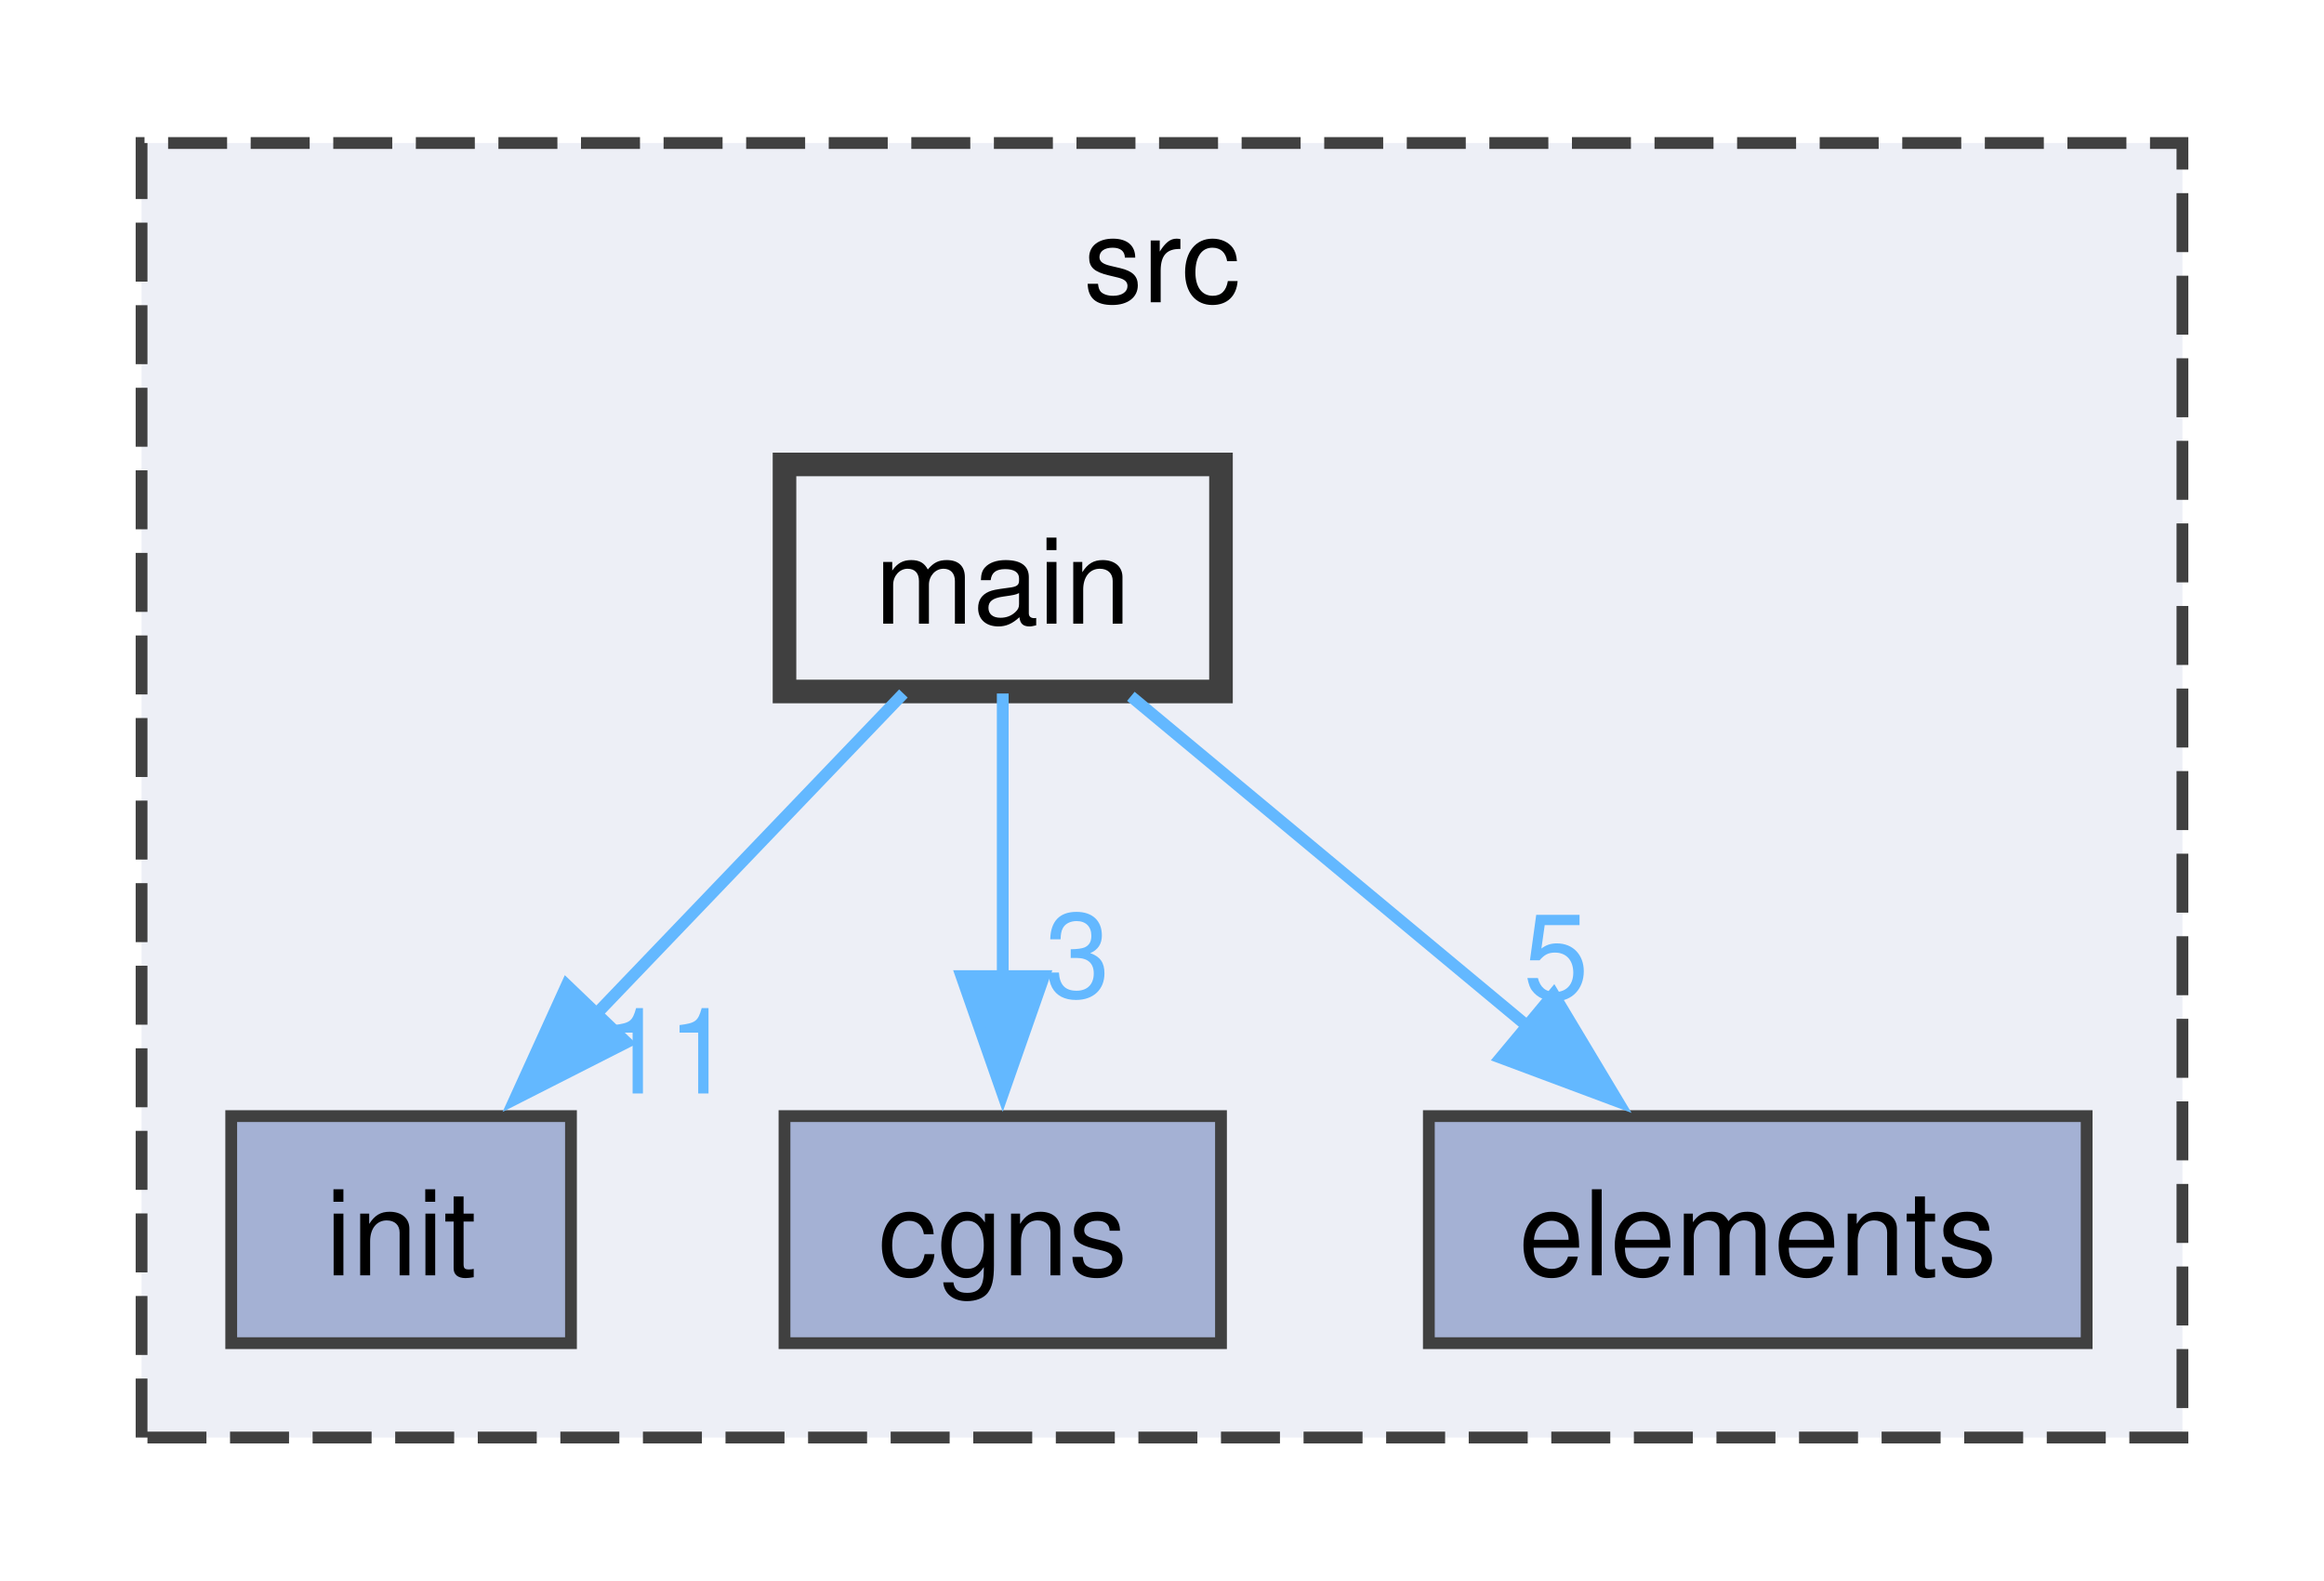
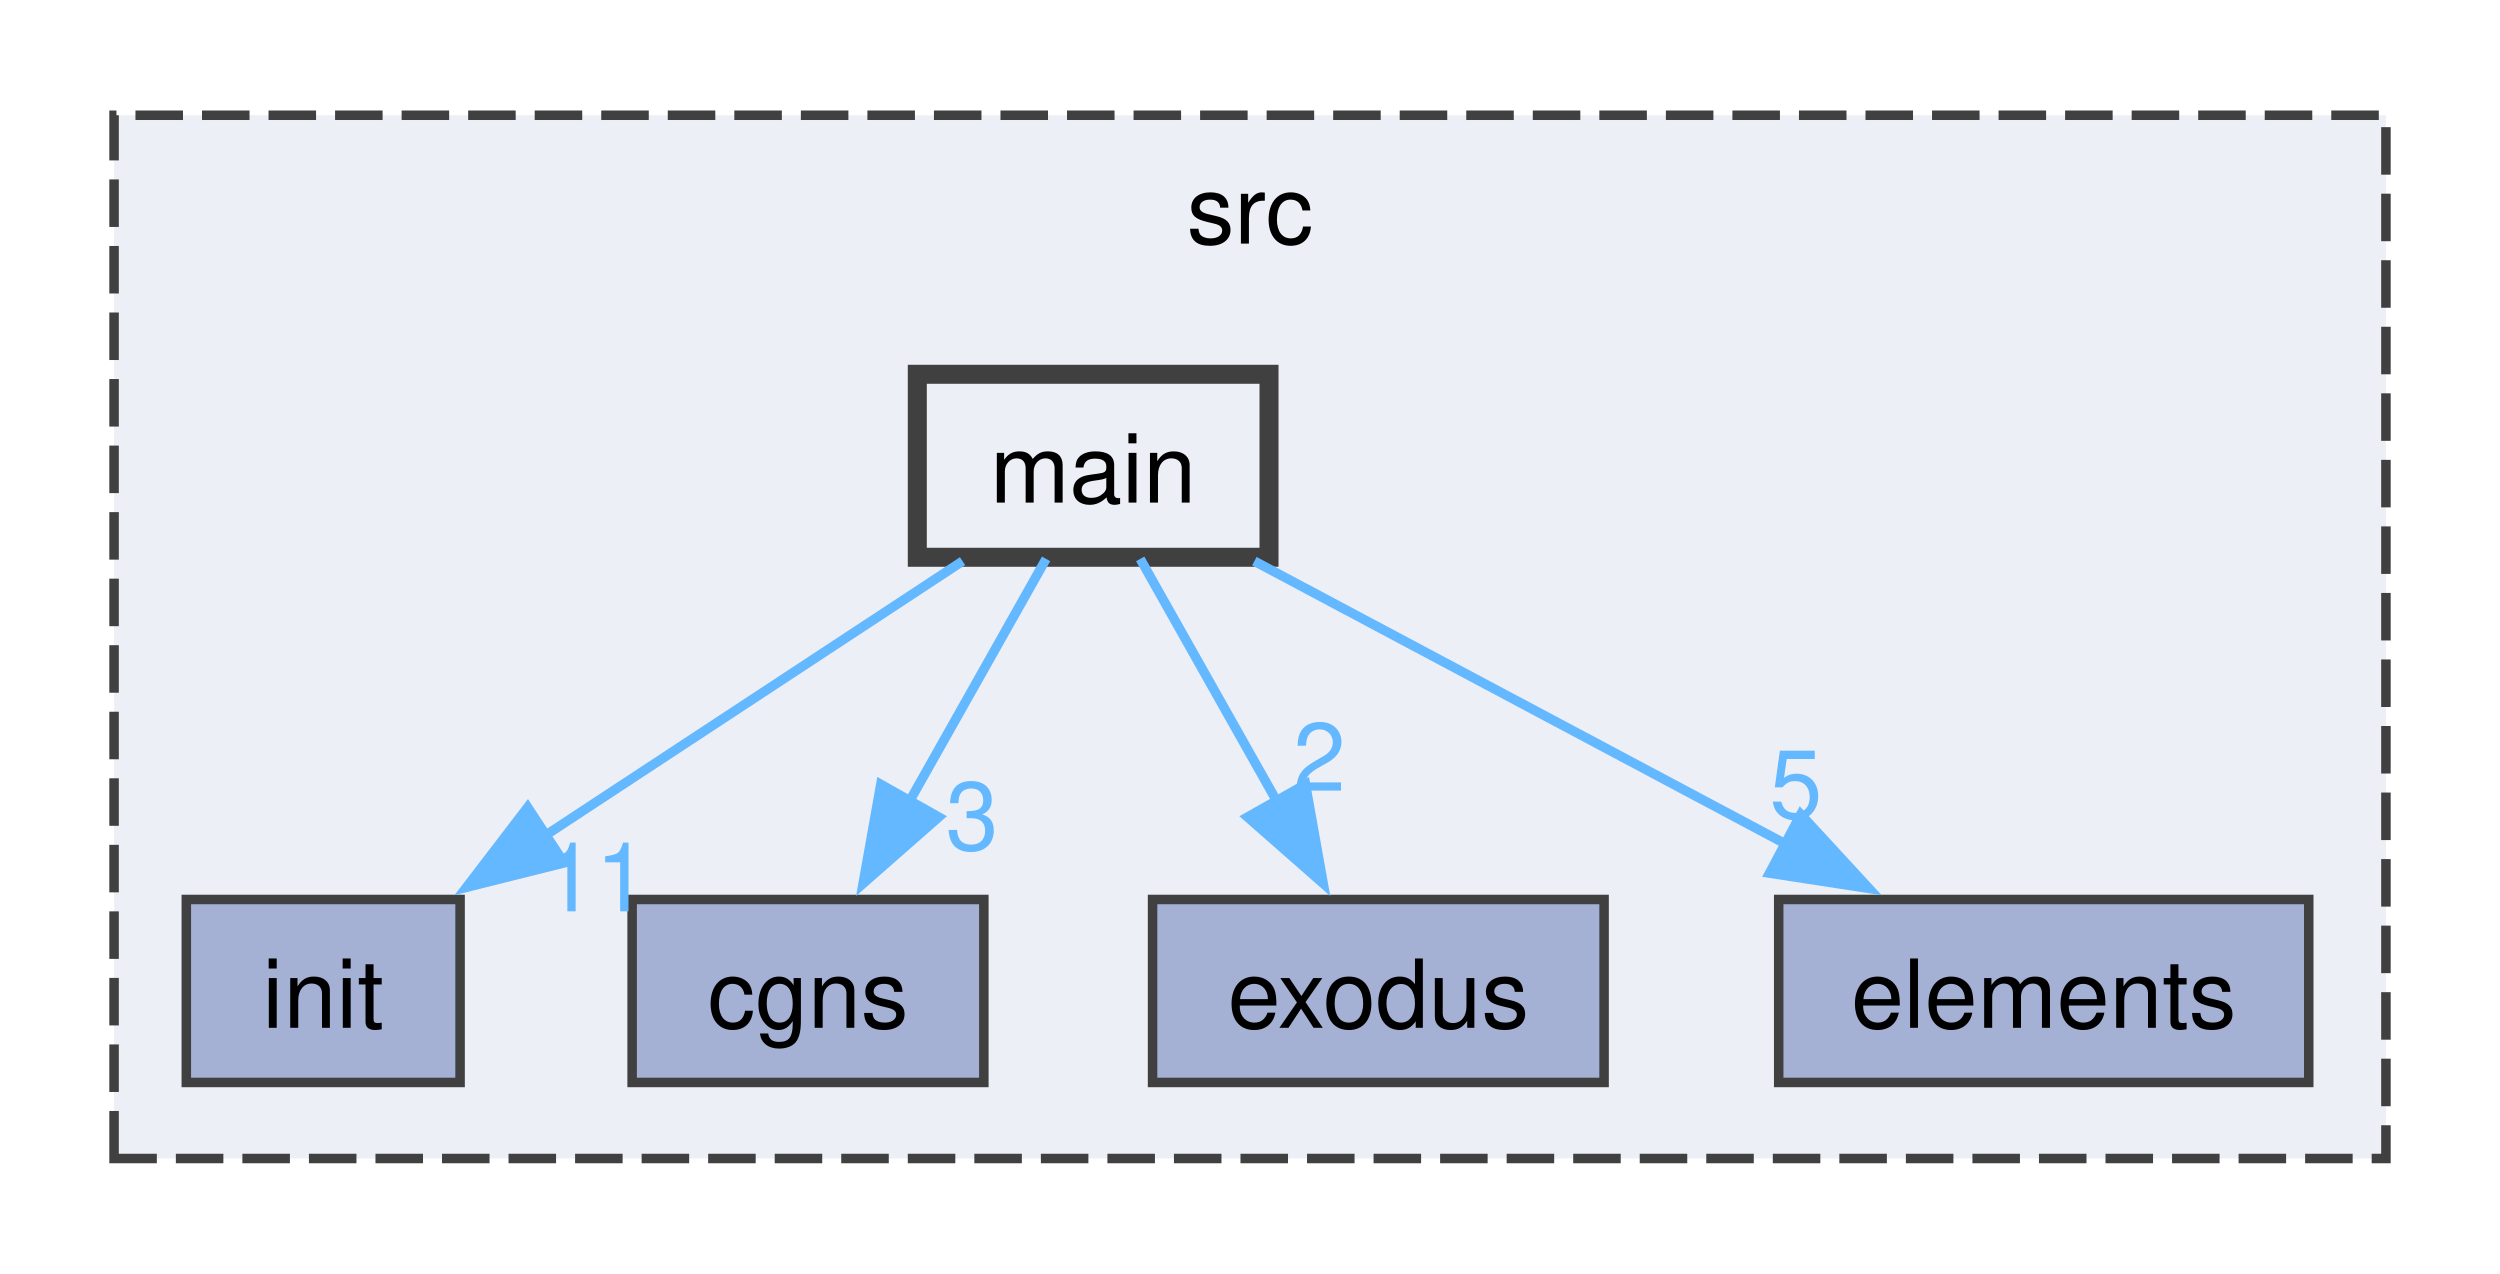
- <svg xmlns="http://www.w3.org/2000/svg" xmlns:xlink="http://www.w3.org/1999/xlink" width="197pt" height="134pt" viewBox="0.00 0.00 197.00 133.75">
+ <svg xmlns="http://www.w3.org/2000/svg" xmlns:xlink="http://www.w3.org/1999/xlink" width="263pt" height="134pt" viewBox="0.00 0.00 263.00 133.75">
  <g id="graph0" class="graph" transform="scale(1 1) rotate(0) translate(4 129.75)">
    <g id="clust1" class="cluster">
      <g id="a_clust1">
        <a xlink:href="dir_68267d1309a1af8e8297ef4c3efbcdba.html" target="_top" xlink:title="src">
-           <polygon fill="#edeff6" stroke="#404040" stroke-dasharray="5,2" points="8,-8 8,-117.75 181,-117.75 181,-8 8,-8" />
-           <text text-anchor="middle" x="94.5" y="-104.25" font-family="Helvetica,sans-Serif" font-size="10.00">src</text>
+           <polygon fill="#edeff6" stroke="#404040" stroke-dasharray="5,2" points="8,-8 8,-117.75 247,-117.75 247,-8 8,-8" />
+           <text text-anchor="middle" x="127.5" y="-104.25" font-family="Helvetica,sans-Serif" font-size="10.00">src</text>
        </a>
      </g>
    </g>
    <g id="node1" class="node">
      <g id="a_node1">
        <a xlink:href="dir_93ef7a03ae011ca5032e526d863e8f9f.html" target="_top" xlink:title="init">
          <polygon fill="#a4b1d4" stroke="#404040" points="44.4,-35.25 15.6,-35.25 15.6,-16 44.4,-16 44.4,-35.25" />
          <text text-anchor="middle" x="30" y="-21.75" font-family="Helvetica,sans-Serif" font-size="10.00">init</text>
        </a>
      </g>
    </g>
    <g id="node2" class="node">
      <g id="a_node2">
        <a xlink:href="dir_f371e9dd6e225bf8e20e121e59bab5bd.html" target="_top" xlink:title="cgns">
          <polygon fill="#a4b1d4" stroke="#404040" points="99.5,-35.25 62.5,-35.25 62.5,-16 99.5,-16 99.5,-35.25" />
          <text text-anchor="middle" x="81" y="-21.75" font-family="Helvetica,sans-Serif" font-size="10.00">cgns</text>
        </a>
      </g>
    </g>
    <g id="node3" class="node">
      <g id="a_node3">
-         <a xlink:href="dir_b2470cdf236b10787c6012057be7848d.html" target="_top" xlink:title="elements">
-           <polygon fill="#a4b1d4" stroke="#404040" points="172.88,-35.25 117.12,-35.25 117.12,-16 172.88,-16 172.88,-35.25" />
-           <text text-anchor="middle" x="145" y="-21.75" font-family="Helvetica,sans-Serif" font-size="10.00">elements</text>
+         <a xlink:href="dir_e151c116100f0d05a91a56b2b7518180.html" target="_top" xlink:title="exodus">
+           <polygon fill="#a4b1d4" stroke="#404040" points="164.75,-35.25 117.25,-35.25 117.25,-16 164.75,-16 164.75,-35.25" />
+           <text text-anchor="middle" x="141" y="-21.75" font-family="Helvetica,sans-Serif" font-size="10.00">exodus</text>
        </a>
      </g>
    </g>
    <g id="node4" class="node">
      <g id="a_node4">
+         <a xlink:href="dir_b2470cdf236b10787c6012057be7848d.html" target="_top" xlink:title="elements">
+           <polygon fill="#a4b1d4" stroke="#404040" points="238.88,-35.25 183.12,-35.25 183.12,-16 238.88,-16 238.88,-35.25" />
+           <text text-anchor="middle" x="211" y="-21.75" font-family="Helvetica,sans-Serif" font-size="10.00">elements</text>
+         </a>
+       </g>
+     </g>
+     <g id="node5" class="node">
+       <g id="a_node5">
        <a xlink:href="dir_5eb159725f84c66aafd839904a4acdd0.html" target="_top" xlink:title="main">
-           <polygon fill="#edeff6" stroke="#404040" stroke-width="2" points="99.5,-90.5 62.5,-90.5 62.5,-71.25 99.5,-71.25 99.5,-90.5" />
-           <text text-anchor="middle" x="81" y="-77" font-family="Helvetica,sans-Serif" font-size="10.00">main</text>
+           <polygon fill="#edeff6" stroke="#404040" stroke-width="2" points="129.5,-90.5 92.5,-90.5 92.5,-71.25 129.5,-71.25 129.5,-90.5" />
+           <text text-anchor="middle" x="111" y="-77" font-family="Helvetica,sans-Serif" font-size="10.00">main</text>
        </a>
      </g>
    </g>
    <g id="edge1" class="edge">
      <g id="a_edge1">
        <a xlink:href="dir_000019_000017.html" target="_top">
-           <path fill="none" stroke="#63b8ff" d="M72.58,-71.08C65.46,-63.65 55.06,-52.79 46.31,-43.66" />
-           <polygon fill="#63b8ff" stroke="#63b8ff" points="49.1,-41.5 39.65,-36.7 44.04,-46.35 49.1,-41.5" />
+           <path fill="none" stroke="#63b8ff" d="M97.26,-70.84C85.27,-62.96 67.63,-51.36 53.42,-42.02" />
+           <polygon fill="#63b8ff" stroke="#63b8ff" points="55.35,-39.1 45.07,-36.53 51.51,-44.95 55.35,-39.1" />
        </a>
      </g>
      <g id="a_edge1-headlabel">
        <a xlink:href="dir_000019_000017.html" target="_top" xlink:title="11">
-           <text text-anchor="middle" x="52.59" y="-37.17" font-family="Helvetica,sans-Serif" font-size="10.00" fill="#63b8ff">11</text>
+           <text text-anchor="middle" x="58.65" y="-34" font-family="Helvetica,sans-Serif" font-size="10.00" fill="#63b8ff">11</text>
+         </a>
+       </g>
+     </g>
+     <g id="edge4" class="edge">
+       <g id="a_edge4">
+         <a xlink:href="dir_000019_000004.html" target="_top">
+           <path fill="none" stroke="#63b8ff" d="M106.05,-71.08C102.12,-64.11 96.49,-54.12 91.56,-45.37" />
+           <polygon fill="#63b8ff" stroke="#63b8ff" points="94.76,-43.92 86.8,-36.93 88.66,-47.36 94.76,-43.92" />
+         </a>
+       </g>
+       <g id="a_edge4-headlabel">
+         <a xlink:href="dir_000019_000004.html" target="_top" xlink:title="3">
+           <text text-anchor="middle" x="98.26" y="-40.47" font-family="Helvetica,sans-Serif" font-size="10.00" fill="#63b8ff">3</text>
        </a>
      </g>
    </g>
    <g id="edge3" class="edge">
      <g id="a_edge3">
-         <a xlink:href="dir_000019_000004.html" target="_top">
-           <path fill="none" stroke="#63b8ff" d="M81,-71.08C81,-64.57 81,-55.42 81,-47.12" />
-           <polygon fill="#63b8ff" stroke="#63b8ff" points="84.5,-47.12 81,-37.12 77.5,-47.12 84.5,-47.12" />
+         <a xlink:href="dir_000019_000008.html" target="_top">
+           <path fill="none" stroke="#63b8ff" d="M115.95,-71.08C119.88,-64.11 125.51,-54.12 130.44,-45.37" />
+           <polygon fill="#63b8ff" stroke="#63b8ff" points="133.34,-47.36 135.2,-36.93 127.24,-43.92 133.34,-47.36" />
        </a>
      </g>
      <g id="a_edge3-headlabel">
-         <a xlink:href="dir_000019_000004.html" target="_top" xlink:title="3">
-           <text text-anchor="middle" x="87.34" y="-45.33" font-family="Helvetica,sans-Serif" font-size="10.00" fill="#63b8ff">3</text>
+         <a xlink:href="dir_000019_000008.html" target="_top" xlink:title="2">
+           <text text-anchor="middle" x="134.79" y="-46.69" font-family="Helvetica,sans-Serif" font-size="10.00" fill="#63b8ff">2</text>
        </a>
      </g>
    </g>
    <g id="edge2" class="edge">
      <g id="a_edge2">
        <a xlink:href="dir_000019_000007.html" target="_top">
-           <path fill="none" stroke="#63b8ff" d="M91.86,-70.84C101.11,-63.15 114.62,-51.9 125.71,-42.68" />
-           <polygon fill="#63b8ff" stroke="#63b8ff" points="127.69,-45.58 133.14,-36.49 123.21,-40.2 127.69,-45.58" />
+           <path fill="none" stroke="#63b8ff" d="M127.96,-70.84C143.26,-62.69 166.03,-50.57 183.86,-41.08" />
+           <polygon fill="#63b8ff" stroke="#63b8ff" points="185.44,-44.2 192.62,-36.41 182.15,-38.02 185.44,-44.2" />
        </a>
      </g>
      <g id="a_edge2-headlabel">
        <a xlink:href="dir_000019_000007.html" target="_top" xlink:title="5">
-           <text text-anchor="middle" x="127.91" y="-45.22" font-family="Helvetica,sans-Serif" font-size="10.00" fill="#63b8ff">5</text>
+           <text text-anchor="middle" x="184.93" y="-43.81" font-family="Helvetica,sans-Serif" font-size="10.00" fill="#63b8ff">5</text>
        </a>
      </g>
    </g>
  </g>
</svg>
